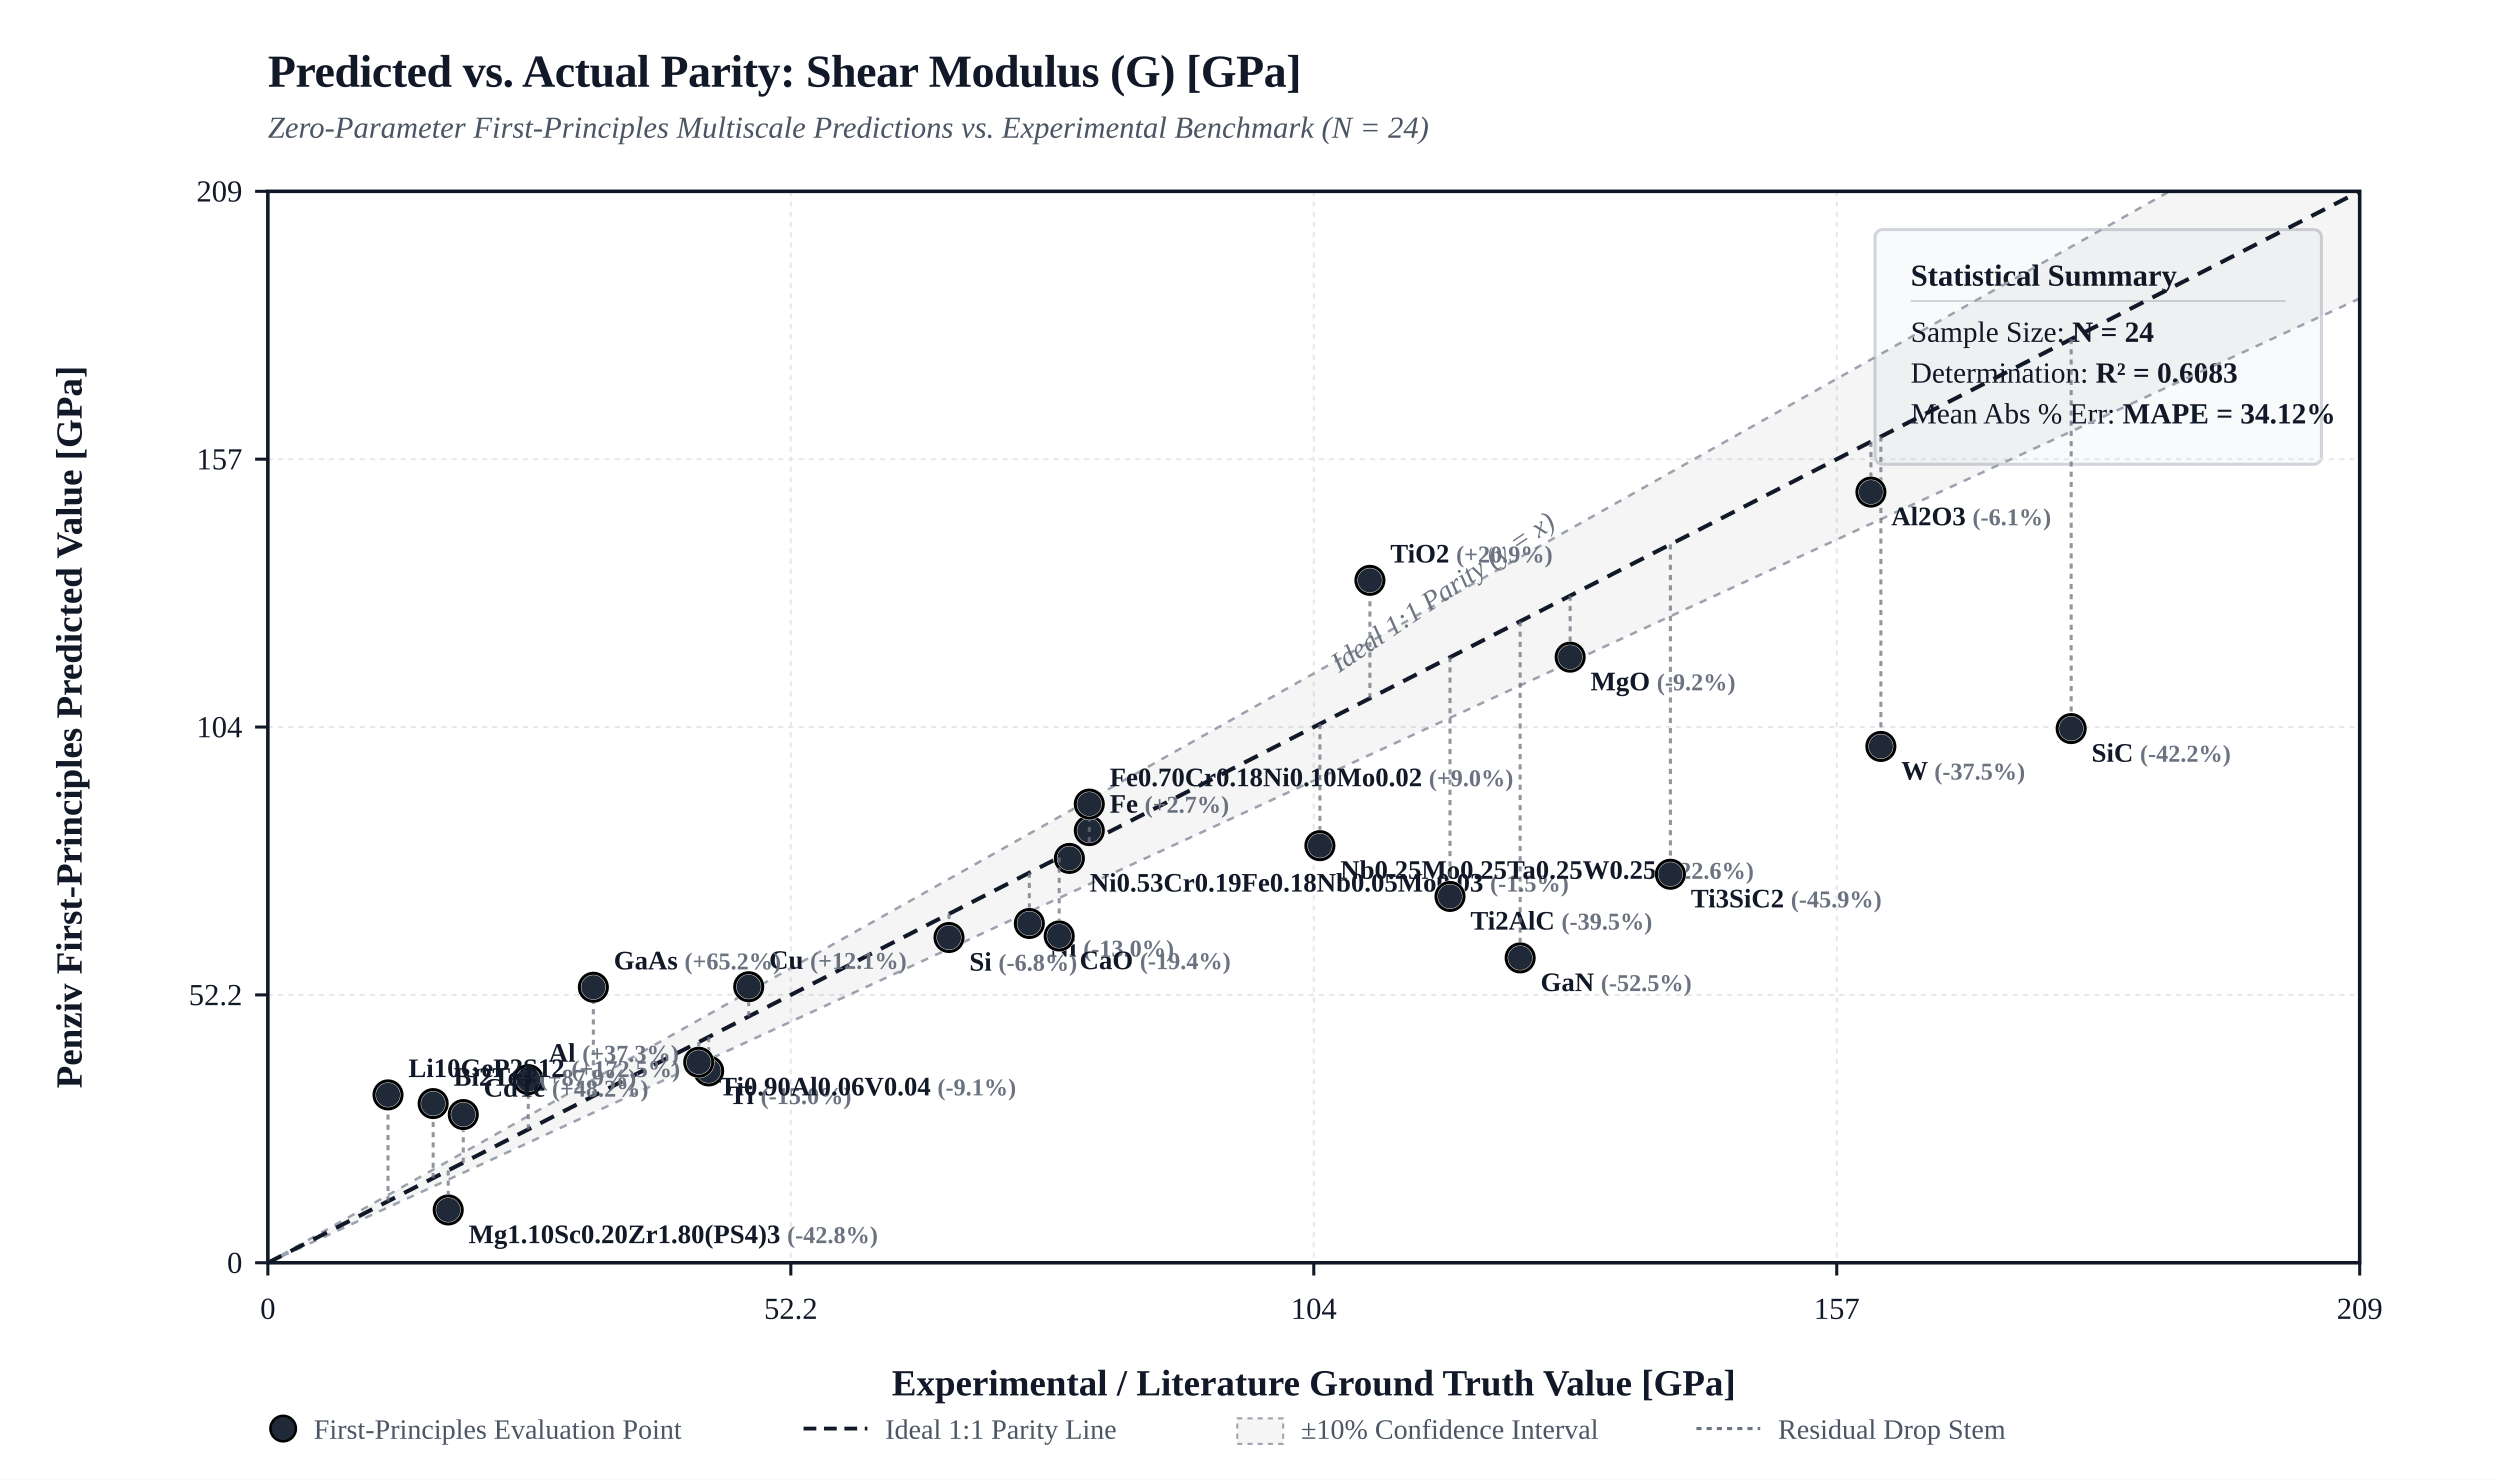
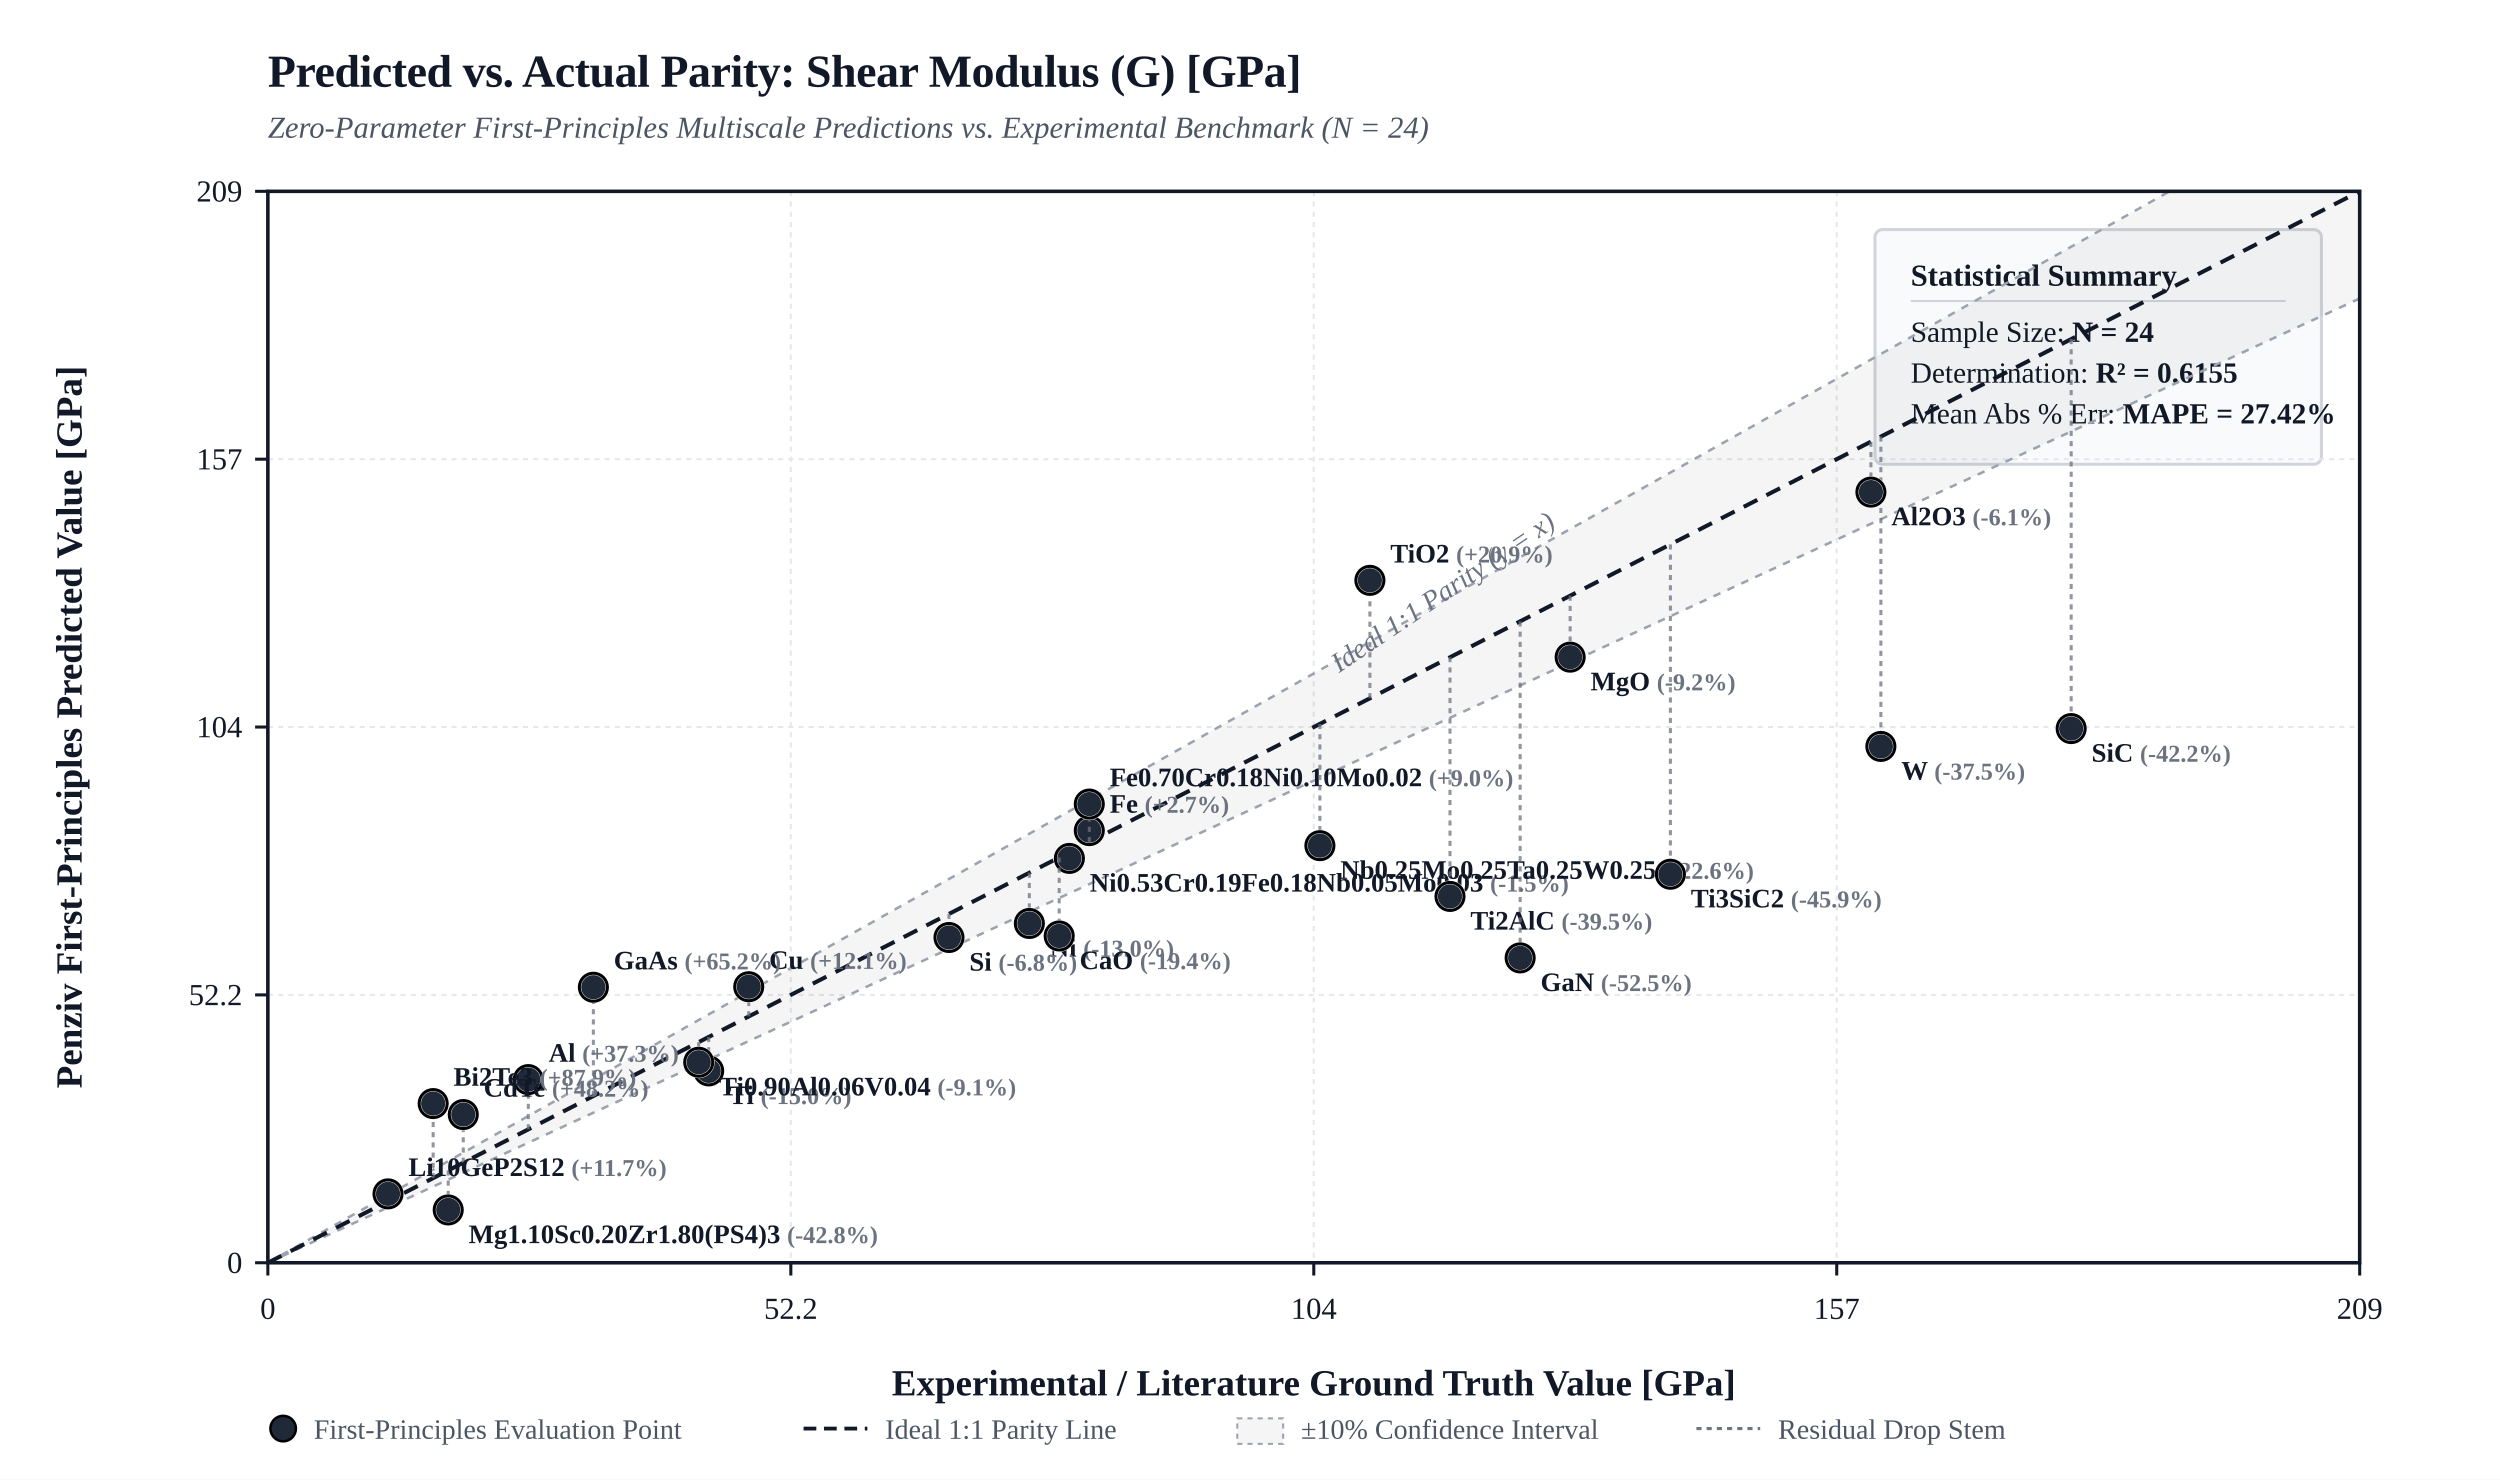
<svg xmlns="http://www.w3.org/2000/svg" viewBox="0 0 980 580" width="100%" height="auto" style="background-color: #FFFFFF; border: 1px solid #E5E7EB; border-radius: 4px; font-family: 'Times New Roman', Times, 'DejaVu Serif', 'TeX Gyre Termes', Georgia, serif;">
  <defs>
    <clipPath id="plotClip">
      <rect x="105" y="75" width="820" height="420" />
    </clipPath>
  </defs>
  <rect x="0" y="0" width="980" height="580" fill="#FFFFFF" />
  <text x="105" y="34" fill="#111827" font-size="18" font-weight="bold" letter-spacing="-0.01em">Predicted vs. Actual Parity: Shear Modulus (G) [GPa]</text>
  <text x="105" y="54" fill="#4B5563" font-size="12" font-style="italic">Zero-Parameter First-Principles Multiscale Predictions vs. Experimental Benchmark (N = 24)</text>
  <g transform="translate(735, 90)">
    <rect width="175" height="92" rx="3" fill="#F9FAFB" stroke="#D1D5DB" stroke-width="1.2" />
    <text x="14" y="22" fill="#111827" font-size="12" font-weight="bold">Statistical Summary</text>
    <line x1="14" y1="28" x2="161" y2="28" stroke="#D1D5DB" stroke-width="0.8" />
    <text x="14" y="44" fill="#111827" font-size="11.5">Sample Size: <tspan font-weight="bold">N = 24</tspan>
    </text>
-     <text x="14" y="60" fill="#111827" font-size="11.5">Determination: <tspan font-weight="bold">R² = 0.6083</tspan>
+     <text x="14" y="60" fill="#111827" font-size="11.5">Determination: <tspan font-weight="bold">R² = 0.6155</tspan>
    </text>
-     <text x="14" y="76" fill="#111827" font-size="11.5">Mean Abs % Err: <tspan font-weight="bold">MAPE = 34.12%</tspan>
+     <text x="14" y="76" fill="#111827" font-size="11.5">Mean Abs % Err: <tspan font-weight="bold">MAPE = 27.42%</tspan>
    </text>
  </g>
  <line x1="105.0" y1="75" x2="105.0" y2="495" stroke="#E5E7EB" stroke-width="0.8" stroke-dasharray="2,2" />
  <line x1="105" y1="495.0" x2="925" y2="495.0" stroke="#E5E7EB" stroke-width="0.8" stroke-dasharray="2,2" />
  <line x1="100" y1="495.0" x2="105" y2="495.0" stroke="#111827" stroke-width="1.2" />
  <text x="95" y="499.0" fill="#111827" font-size="12" font-weight="500" text-anchor="end">0</text>
  <line x1="105.0" y1="495" x2="105.0" y2="500" stroke="#111827" stroke-width="1.2" />
  <text x="105.0" y="517.0" fill="#111827" font-size="12" font-weight="500" text-anchor="middle">0</text>
  <line x1="310.0" y1="75" x2="310.0" y2="495" stroke="#E5E7EB" stroke-width="0.8" stroke-dasharray="2,2" />
  <line x1="105" y1="390.0" x2="925" y2="390.0" stroke="#E5E7EB" stroke-width="0.8" stroke-dasharray="2,2" />
  <line x1="100" y1="390.0" x2="105" y2="390.0" stroke="#111827" stroke-width="1.2" />
  <text x="95" y="394.0" fill="#111827" font-size="12" font-weight="500" text-anchor="end">52.2</text>
  <line x1="310.0" y1="495" x2="310.0" y2="500" stroke="#111827" stroke-width="1.2" />
  <text x="310.0" y="517.0" fill="#111827" font-size="12" font-weight="500" text-anchor="middle">52.2</text>
  <line x1="515.0" y1="75" x2="515.0" y2="495" stroke="#E5E7EB" stroke-width="0.8" stroke-dasharray="2,2" />
  <line x1="105" y1="285.0" x2="925" y2="285.0" stroke="#E5E7EB" stroke-width="0.8" stroke-dasharray="2,2" />
  <line x1="100" y1="285.0" x2="105" y2="285.0" stroke="#111827" stroke-width="1.2" />
  <text x="95" y="289.0" fill="#111827" font-size="12" font-weight="500" text-anchor="end">104</text>
  <line x1="515.0" y1="495" x2="515.0" y2="500" stroke="#111827" stroke-width="1.2" />
  <text x="515.0" y="517.0" fill="#111827" font-size="12" font-weight="500" text-anchor="middle">104</text>
  <line x1="720.0" y1="75" x2="720.0" y2="495" stroke="#E5E7EB" stroke-width="0.8" stroke-dasharray="2,2" />
  <line x1="105" y1="180.0" x2="925" y2="180.0" stroke="#E5E7EB" stroke-width="0.8" stroke-dasharray="2,2" />
  <line x1="100" y1="180.0" x2="105" y2="180.0" stroke="#111827" stroke-width="1.2" />
  <text x="95" y="184.0" fill="#111827" font-size="12" font-weight="500" text-anchor="end">157</text>
  <line x1="720.0" y1="495" x2="720.0" y2="500" stroke="#111827" stroke-width="1.2" />
  <text x="720.0" y="517.0" fill="#111827" font-size="12" font-weight="500" text-anchor="middle">157</text>
  <line x1="925.0" y1="75" x2="925.0" y2="495" stroke="#E5E7EB" stroke-width="0.8" stroke-dasharray="2,2" />
  <line x1="105" y1="75.0" x2="925" y2="75.0" stroke="#E5E7EB" stroke-width="0.8" stroke-dasharray="2,2" />
  <line x1="100" y1="75.0" x2="105" y2="75.0" stroke="#111827" stroke-width="1.2" />
  <text x="95" y="79.0" fill="#111827" font-size="12" font-weight="500" text-anchor="end">209</text>
  <line x1="925.0" y1="495" x2="925.0" y2="500" stroke="#111827" stroke-width="1.2" />
  <text x="925.0" y="517.0" fill="#111827" font-size="12" font-weight="500" text-anchor="middle">209</text>
  <polygon points="105.0,495.0 925.0,33.0 925.0,117.0 105.0,495.0" fill="rgba(0, 0, 0, 0.04)" clip-path="url(#plotClip)" />
  <line x1="105.0" y1="495.0" x2="925.0" y2="33.0" stroke="#9CA3AF" stroke-width="1.0" stroke-dasharray="3,3" clip-path="url(#plotClip)" />
  <line x1="105.0" y1="495.0" x2="925.0" y2="117.0" stroke="#9CA3AF" stroke-width="1.0" stroke-dasharray="3,3" clip-path="url(#plotClip)" />
  <line x1="105.0" y1="495.0" x2="925.0" y2="75.0" stroke="#111827" stroke-width="1.6" stroke-dasharray="6,4" clip-path="url(#plotClip)" />
  <text x="535.0" y="273.0" fill="#6B7280" font-size="11" font-style="italic" transform="rotate(-34 515.0 285.0)">Ideal 1:1 Parity (y = x)</text>
  <rect x="105" y="75" width="820" height="420" fill="none" stroke="#111827" stroke-width="1.4" />
  <text x="515.0" y="547.0" fill="#111827" font-size="14.5" font-weight="bold" text-anchor="middle">Experimental / Literature Ground Truth Value [GPa]</text>
  <text x="32" y="285.0" fill="#111827" font-size="14.5" font-weight="bold" text-anchor="middle" transform="rotate(-90 32 285.0)">Penziv First-Principles Predicted Value [GPa]</text>
  <line x1="293.5" y1="398.4" x2="293.5" y2="386.8" stroke="#6B7280" stroke-width="1.2" stroke-dasharray="2,2" opacity="0.75" clip-path="url(#plotClip)" />
  <circle cx="293.5" cy="386.8" r="5.5" fill="#1F2937" stroke="#FFFFFF" stroke-width="1.5" />
  <circle cx="293.5" cy="386.8" r="5.5" fill="none" stroke="#000000" stroke-width="1.2" />
  <text x="301.5" y="379.8" fill="#111827" font-size="10.5" font-weight="600" text-anchor="start">Cu <tspan fill="#6B7280" font-size="9.5">(+12.1%)</tspan>
  </text>
  <line x1="207.1" y1="442.7" x2="207.1" y2="423.2" stroke="#6B7280" stroke-width="1.2" stroke-dasharray="2,2" opacity="0.75" clip-path="url(#plotClip)" />
  <circle cx="207.1" cy="423.2" r="5.5" fill="#1F2937" stroke="#FFFFFF" stroke-width="1.5" />
  <circle cx="207.1" cy="423.2" r="5.5" fill="none" stroke="#000000" stroke-width="1.2" />
  <text x="215.1" y="416.2" fill="#111827" font-size="10.5" font-weight="600" text-anchor="start">Al <tspan fill="#6B7280" font-size="9.5">(+37.3%)</tspan>
  </text>
  <line x1="403.5" y1="342.1" x2="403.5" y2="362.0" stroke="#6B7280" stroke-width="1.2" stroke-dasharray="2,2" opacity="0.75" clip-path="url(#plotClip)" />
  <circle cx="403.5" cy="362.0" r="5.5" fill="#1F2937" stroke="#FFFFFF" stroke-width="1.5" />
  <circle cx="403.5" cy="362.0" r="5.5" fill="none" stroke="#000000" stroke-width="1.2" />
  <text x="411.5" y="375.0" fill="#111827" font-size="10.5" font-weight="600" text-anchor="start">Ni <tspan fill="#6B7280" font-size="9.5">(-13.0%)</tspan>
  </text>
  <line x1="277.8" y1="406.5" x2="277.8" y2="419.8" stroke="#6B7280" stroke-width="1.2" stroke-dasharray="2,2" opacity="0.75" clip-path="url(#plotClip)" />
  <circle cx="277.8" cy="419.8" r="5.5" fill="#1F2937" stroke="#FFFFFF" stroke-width="1.5" />
  <circle cx="277.8" cy="419.8" r="5.5" fill="none" stroke="#000000" stroke-width="1.2" />
  <text x="285.8" y="432.8" fill="#111827" font-size="10.5" font-weight="600" text-anchor="start">Ti <tspan fill="#6B7280" font-size="9.5">(-15.0%)</tspan>
  </text>
  <line x1="737.3" y1="171.1" x2="737.3" y2="292.6" stroke="#6B7280" stroke-width="1.2" stroke-dasharray="2,2" opacity="0.75" clip-path="url(#plotClip)" />
  <circle cx="737.3" cy="292.6" r="5.5" fill="#1F2937" stroke="#FFFFFF" stroke-width="1.5" />
  <circle cx="737.3" cy="292.6" r="5.5" fill="none" stroke="#000000" stroke-width="1.2" />
  <text x="745.3" y="305.6" fill="#111827" font-size="10.5" font-weight="600" text-anchor="start">W <tspan fill="#6B7280" font-size="9.5">(-37.5%)</tspan>
  </text>
  <line x1="427.0" y1="330.1" x2="427.0" y2="325.6" stroke="#6B7280" stroke-width="1.2" stroke-dasharray="2,2" opacity="0.75" clip-path="url(#plotClip)" />
  <circle cx="427.0" cy="325.6" r="5.5" fill="#1F2937" stroke="#FFFFFF" stroke-width="1.5" />
  <circle cx="427.0" cy="325.6" r="5.5" fill="none" stroke="#000000" stroke-width="1.2" />
  <text x="435.0" y="318.6" fill="#111827" font-size="10.5" font-weight="600" text-anchor="start">Fe <tspan fill="#6B7280" font-size="9.5">(+2.7%)</tspan>
  </text>
  <line x1="427.0" y1="330.1" x2="427.0" y2="315.2" stroke="#6B7280" stroke-width="1.2" stroke-dasharray="2,2" opacity="0.75" clip-path="url(#plotClip)" />
  <circle cx="427.0" cy="315.2" r="5.5" fill="#1F2937" stroke="#FFFFFF" stroke-width="1.5" />
  <circle cx="427.0" cy="315.2" r="5.5" fill="none" stroke="#000000" stroke-width="1.2" />
  <text x="435.0" y="308.2" fill="#111827" font-size="10.5" font-weight="600" text-anchor="start">Fe0.70Cr0.18Ni0.10Mo0.02 <tspan fill="#6B7280" font-size="9.5">(+9.0%)</tspan>
  </text>
  <line x1="419.2" y1="334.1" x2="419.2" y2="336.5" stroke="#6B7280" stroke-width="1.2" stroke-dasharray="2,2" opacity="0.75" clip-path="url(#plotClip)" />
  <circle cx="419.2" cy="336.5" r="5.5" fill="#1F2937" stroke="#FFFFFF" stroke-width="1.5" />
  <circle cx="419.2" cy="336.5" r="5.5" fill="none" stroke="#000000" stroke-width="1.2" />
  <text x="427.2" y="349.5" fill="#111827" font-size="10.5" font-weight="600" text-anchor="start">Ni0.53Cr0.19Fe0.18Nb0.05Mo0.03 <tspan fill="#6B7280" font-size="9.5">(-1.5%)</tspan>
  </text>
  <line x1="273.9" y1="408.5" x2="273.9" y2="416.4" stroke="#6B7280" stroke-width="1.2" stroke-dasharray="2,2" opacity="0.75" clip-path="url(#plotClip)" />
  <circle cx="273.9" cy="416.4" r="5.5" fill="#1F2937" stroke="#FFFFFF" stroke-width="1.5" />
  <circle cx="273.9" cy="416.4" r="5.5" fill="none" stroke="#000000" stroke-width="1.2" />
  <text x="281.9" y="429.4" fill="#111827" font-size="10.5" font-weight="600" text-anchor="start">Ti0.90Al0.06V0.04 <tspan fill="#6B7280" font-size="9.5">(-9.1%)</tspan>
  </text>
  <line x1="517.4" y1="283.8" x2="517.4" y2="331.5" stroke="#6B7280" stroke-width="1.2" stroke-dasharray="2,2" opacity="0.75" clip-path="url(#plotClip)" />
  <circle cx="517.4" cy="331.5" r="5.5" fill="#1F2937" stroke="#FFFFFF" stroke-width="1.5" />
  <circle cx="517.4" cy="331.5" r="5.5" fill="none" stroke="#000000" stroke-width="1.2" />
  <text x="525.4" y="344.5" fill="#111827" font-size="10.5" font-weight="600" text-anchor="start">Nb0.25Mo0.25Ta0.25W0.25 <tspan fill="#6B7280" font-size="9.5">(-22.6%)</tspan>
  </text>
  <line x1="654.8" y1="213.4" x2="654.8" y2="342.7" stroke="#6B7280" stroke-width="1.2" stroke-dasharray="2,2" opacity="0.75" clip-path="url(#plotClip)" />
  <circle cx="654.8" cy="342.7" r="5.5" fill="#1F2937" stroke="#FFFFFF" stroke-width="1.5" />
  <circle cx="654.8" cy="342.7" r="5.5" fill="none" stroke="#000000" stroke-width="1.2" />
  <text x="662.8" y="355.7" fill="#111827" font-size="10.5" font-weight="600" text-anchor="start">Ti3SiC2 <tspan fill="#6B7280" font-size="9.5">(-45.9%)</tspan>
  </text>
  <line x1="568.4" y1="257.6" x2="568.4" y2="351.4" stroke="#6B7280" stroke-width="1.2" stroke-dasharray="2,2" opacity="0.75" clip-path="url(#plotClip)" />
  <circle cx="568.4" cy="351.4" r="5.5" fill="#1F2937" stroke="#FFFFFF" stroke-width="1.5" />
  <circle cx="568.4" cy="351.4" r="5.5" fill="none" stroke="#000000" stroke-width="1.2" />
  <text x="576.4" y="364.4" fill="#111827" font-size="10.5" font-weight="600" text-anchor="start">Ti2AlC <tspan fill="#6B7280" font-size="9.5">(-39.5%)</tspan>
  </text>
  <line x1="415.2" y1="336.1" x2="415.2" y2="366.9" stroke="#6B7280" stroke-width="1.2" stroke-dasharray="2,2" opacity="0.75" clip-path="url(#plotClip)" />
  <circle cx="415.2" cy="366.9" r="5.5" fill="#1F2937" stroke="#FFFFFF" stroke-width="1.5" />
  <circle cx="415.2" cy="366.9" r="5.5" fill="none" stroke="#000000" stroke-width="1.2" />
  <text x="423.2" y="379.9" fill="#111827" font-size="10.5" font-weight="600" text-anchor="start">CaO <tspan fill="#6B7280" font-size="9.5">(-19.4%)</tspan>
  </text>
  <line x1="615.5" y1="233.5" x2="615.5" y2="257.6" stroke="#6B7280" stroke-width="1.2" stroke-dasharray="2,2" opacity="0.75" clip-path="url(#plotClip)" />
  <circle cx="615.5" cy="257.6" r="5.5" fill="#1F2937" stroke="#FFFFFF" stroke-width="1.5" />
  <circle cx="615.5" cy="257.6" r="5.5" fill="none" stroke="#000000" stroke-width="1.2" />
  <text x="623.5" y="270.6" fill="#111827" font-size="10.5" font-weight="600" text-anchor="start">MgO <tspan fill="#6B7280" font-size="9.5">(-9.2%)</tspan>
  </text>
  <line x1="733.4" y1="173.2" x2="733.4" y2="192.9" stroke="#6B7280" stroke-width="1.2" stroke-dasharray="2,2" opacity="0.75" clip-path="url(#plotClip)" />
  <circle cx="733.4" cy="192.9" r="5.5" fill="#1F2937" stroke="#FFFFFF" stroke-width="1.5" />
  <circle cx="733.4" cy="192.9" r="5.5" fill="none" stroke="#000000" stroke-width="1.2" />
  <text x="741.4" y="205.9" fill="#111827" font-size="10.5" font-weight="600" text-anchor="start">Al2O3 <tspan fill="#6B7280" font-size="9.5">(-6.1%)</tspan>
  </text>
  <line x1="537.0" y1="273.7" x2="537.0" y2="227.5" stroke="#6B7280" stroke-width="1.2" stroke-dasharray="2,2" opacity="0.75" clip-path="url(#plotClip)" />
  <circle cx="537.0" cy="227.5" r="5.5" fill="#1F2937" stroke="#FFFFFF" stroke-width="1.5" />
  <circle cx="537.0" cy="227.5" r="5.5" fill="none" stroke="#000000" stroke-width="1.2" />
  <text x="545.0" y="220.5" fill="#111827" font-size="10.5" font-weight="600" text-anchor="start">TiO2 <tspan fill="#6B7280" font-size="9.5">(+20.9%)</tspan>
  </text>
  <line x1="811.9" y1="132.9" x2="811.9" y2="285.6" stroke="#6B7280" stroke-width="1.2" stroke-dasharray="2,2" opacity="0.75" clip-path="url(#plotClip)" />
  <circle cx="811.9" cy="285.6" r="5.5" fill="#1F2937" stroke="#FFFFFF" stroke-width="1.5" />
  <circle cx="811.9" cy="285.6" r="5.5" fill="none" stroke="#000000" stroke-width="1.2" />
  <text x="819.9" y="298.6" fill="#111827" font-size="10.5" font-weight="600" text-anchor="start">SiC <tspan fill="#6B7280" font-size="9.5">(-42.2%)</tspan>
  </text>
  <line x1="595.9" y1="243.6" x2="595.9" y2="375.5" stroke="#6B7280" stroke-width="1.2" stroke-dasharray="2,2" opacity="0.75" clip-path="url(#plotClip)" />
  <circle cx="595.9" cy="375.5" r="5.5" fill="#1F2937" stroke="#FFFFFF" stroke-width="1.5" />
  <circle cx="595.9" cy="375.5" r="5.5" fill="none" stroke="#000000" stroke-width="1.2" />
  <text x="603.9" y="388.5" fill="#111827" font-size="10.5" font-weight="600" text-anchor="start">GaN <tspan fill="#6B7280" font-size="9.5">(-52.5%)</tspan>
  </text>
  <line x1="372.0" y1="358.2" x2="372.0" y2="367.5" stroke="#6B7280" stroke-width="1.2" stroke-dasharray="2,2" opacity="0.75" clip-path="url(#plotClip)" />
  <circle cx="372.0" cy="367.5" r="5.5" fill="#1F2937" stroke="#FFFFFF" stroke-width="1.5" />
  <circle cx="372.0" cy="367.5" r="5.5" fill="none" stroke="#000000" stroke-width="1.2" />
  <text x="380.0" y="380.5" fill="#111827" font-size="10.5" font-weight="600" text-anchor="start">Si <tspan fill="#6B7280" font-size="9.5">(-6.8%)</tspan>
  </text>
  <line x1="232.6" y1="429.6" x2="232.6" y2="387.0" stroke="#6B7280" stroke-width="1.2" stroke-dasharray="2,2" opacity="0.75" clip-path="url(#plotClip)" />
  <circle cx="232.6" cy="387.0" r="5.5" fill="#1F2937" stroke="#FFFFFF" stroke-width="1.5" />
  <circle cx="232.6" cy="387.0" r="5.5" fill="none" stroke="#000000" stroke-width="1.2" />
  <text x="240.6" y="380.0" fill="#111827" font-size="10.5" font-weight="600" text-anchor="start">GaAs <tspan fill="#6B7280" font-size="9.5">(+65.2%)</tspan>
  </text>
  <line x1="181.6" y1="455.8" x2="181.6" y2="436.9" stroke="#6B7280" stroke-width="1.2" stroke-dasharray="2,2" opacity="0.75" clip-path="url(#plotClip)" />
  <circle cx="181.6" cy="436.9" r="5.5" fill="#1F2937" stroke="#FFFFFF" stroke-width="1.5" />
  <circle cx="181.6" cy="436.9" r="5.5" fill="none" stroke="#000000" stroke-width="1.2" />
  <text x="189.6" y="429.9" fill="#111827" font-size="10.5" font-weight="600" text-anchor="start">CdTe <tspan fill="#6B7280" font-size="9.5">(+48.2%)</tspan>
  </text>
  <line x1="169.8" y1="461.8" x2="169.8" y2="432.6" stroke="#6B7280" stroke-width="1.2" stroke-dasharray="2,2" opacity="0.75" clip-path="url(#plotClip)" />
  <circle cx="169.8" cy="432.6" r="5.5" fill="#1F2937" stroke="#FFFFFF" stroke-width="1.5" />
  <circle cx="169.8" cy="432.6" r="5.5" fill="none" stroke="#000000" stroke-width="1.2" />
  <text x="177.8" y="425.6" fill="#111827" font-size="10.5" font-weight="600" text-anchor="start">Bi2Te3 <tspan fill="#6B7280" font-size="9.5">(+87.9%)</tspan>
  </text>
  <line x1="175.7" y1="458.8" x2="175.7" y2="474.3" stroke="#6B7280" stroke-width="1.2" stroke-dasharray="2,2" opacity="0.75" clip-path="url(#plotClip)" />
  <circle cx="175.7" cy="474.3" r="5.5" fill="#1F2937" stroke="#FFFFFF" stroke-width="1.5" />
  <circle cx="175.7" cy="474.3" r="5.5" fill="none" stroke="#000000" stroke-width="1.2" />
  <text x="183.7" y="487.3" fill="#111827" font-size="10.5" font-weight="600" text-anchor="start">Mg1.10Sc0.20Zr1.80(PS4)3 <tspan fill="#6B7280" font-size="9.5">(-42.8%)</tspan>
  </text>
-   <line x1="152.1" y1="470.9" x2="152.1" y2="429.2" stroke="#6B7280" stroke-width="1.2" stroke-dasharray="2,2" opacity="0.75" clip-path="url(#plotClip)" />
-   <circle cx="152.1" cy="429.2" r="5.5" fill="#1F2937" stroke="#FFFFFF" stroke-width="1.5" />
-   <circle cx="152.1" cy="429.2" r="5.5" fill="none" stroke="#000000" stroke-width="1.2" />
-   <text x="160.1" y="422.2" fill="#111827" font-size="10.5" font-weight="600" text-anchor="start">Li10GeP2S12 <tspan fill="#6B7280" font-size="9.5">(+172.5%)</tspan>
+   <line x1="152.1" y1="470.9" x2="152.1" y2="468.0" stroke="#6B7280" stroke-width="1.2" stroke-dasharray="2,2" opacity="0.75" clip-path="url(#plotClip)" />
+   <circle cx="152.1" cy="468.0" r="5.5" fill="#1F2937" stroke="#FFFFFF" stroke-width="1.5" />
+   <circle cx="152.1" cy="468.0" r="5.5" fill="none" stroke="#000000" stroke-width="1.2" />
+   <text x="160.1" y="461.0" fill="#111827" font-size="10.5" font-weight="600" text-anchor="start">Li10GeP2S12 <tspan fill="#6B7280" font-size="9.5">(+11.7%)</tspan>
  </text>
  <g transform="translate(105, 564)" font-size="11" fill="#4B5563">
    <circle cx="6" cy="-4" r="5" fill="#1F2937" stroke="#000000" stroke-width="1.0" />
    <text x="18" y="0">First-Principles Evaluation Point</text>
    <line x1="210" y1="-4" x2="235" y2="-4" stroke="#111827" stroke-dasharray="5,3" stroke-width="1.5" />
    <text x="242" y="0">Ideal 1:1 Parity Line</text>
    <rect x="380" y="-8" width="18" height="10" fill="rgba(0, 0, 0, 0.04)" stroke="#9CA3AF" stroke-dasharray="2,2" stroke-width="0.8" />
    <text x="405" y="0">±10% Confidence Interval</text>
    <line x1="560" y1="-4" x2="585" y2="-4" stroke="#6B7280" stroke-dasharray="2,2" stroke-width="1.2" />
    <text x="592" y="0">Residual Drop Stem</text>
  </g>
</svg>
